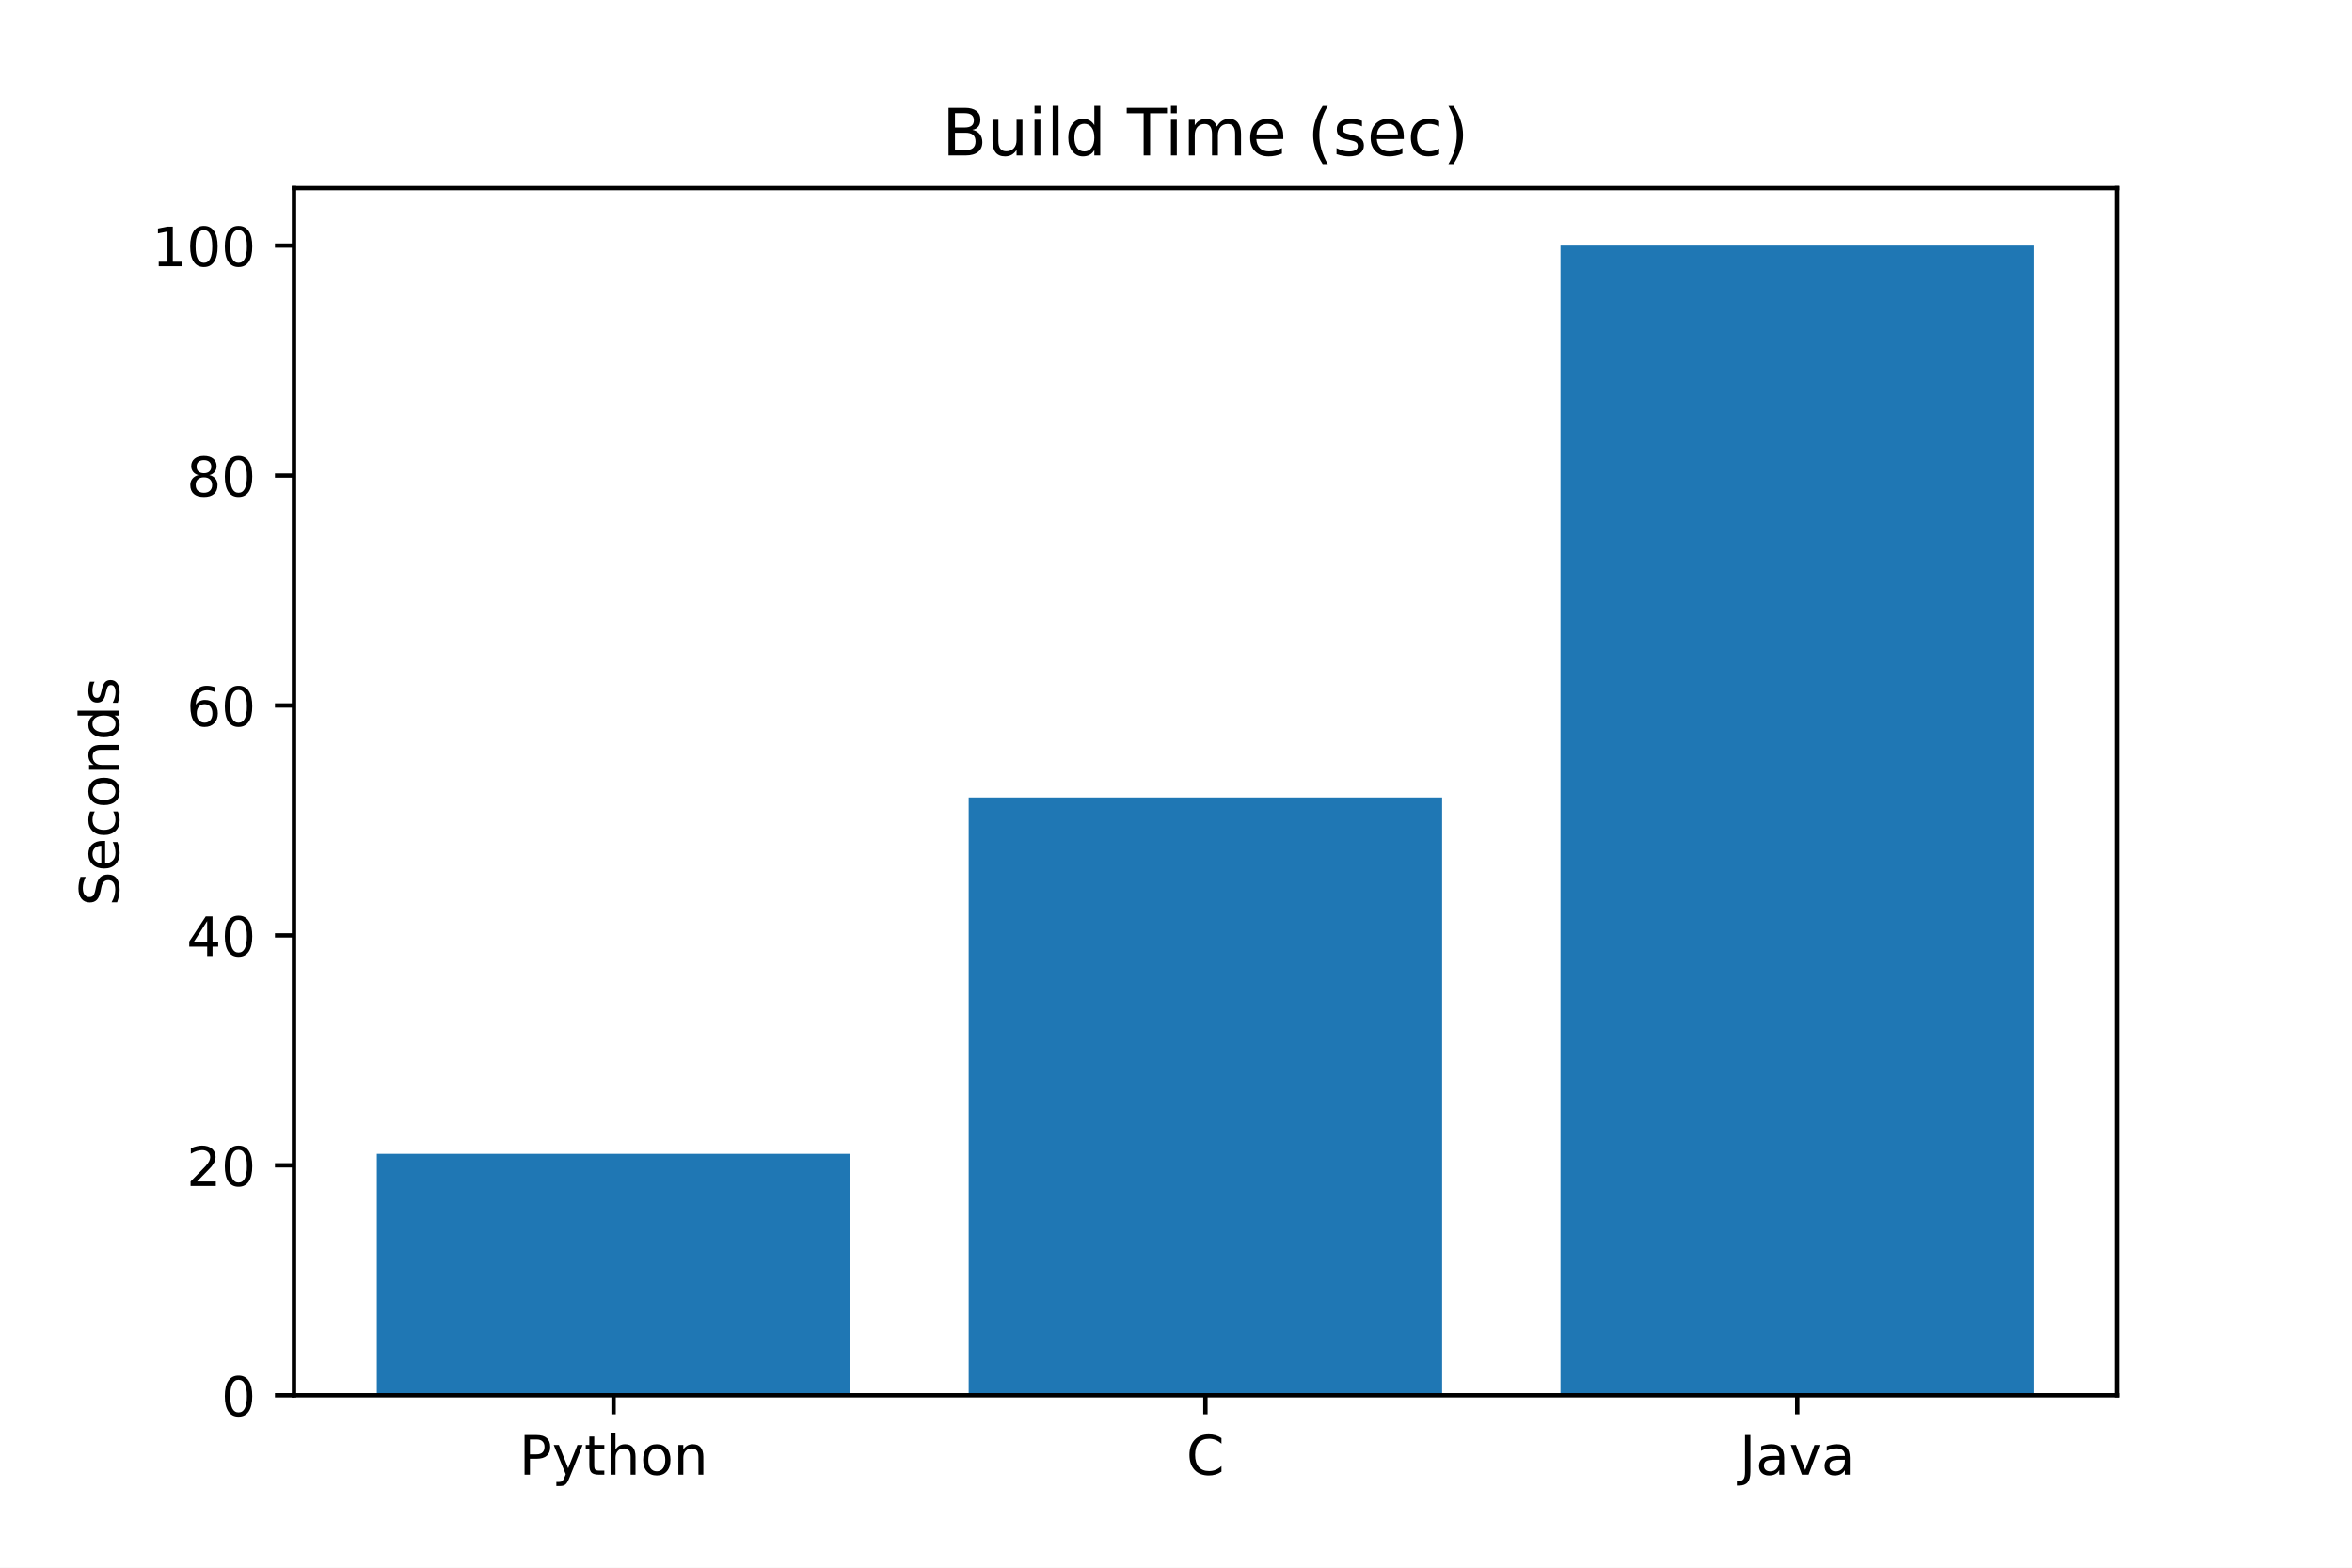
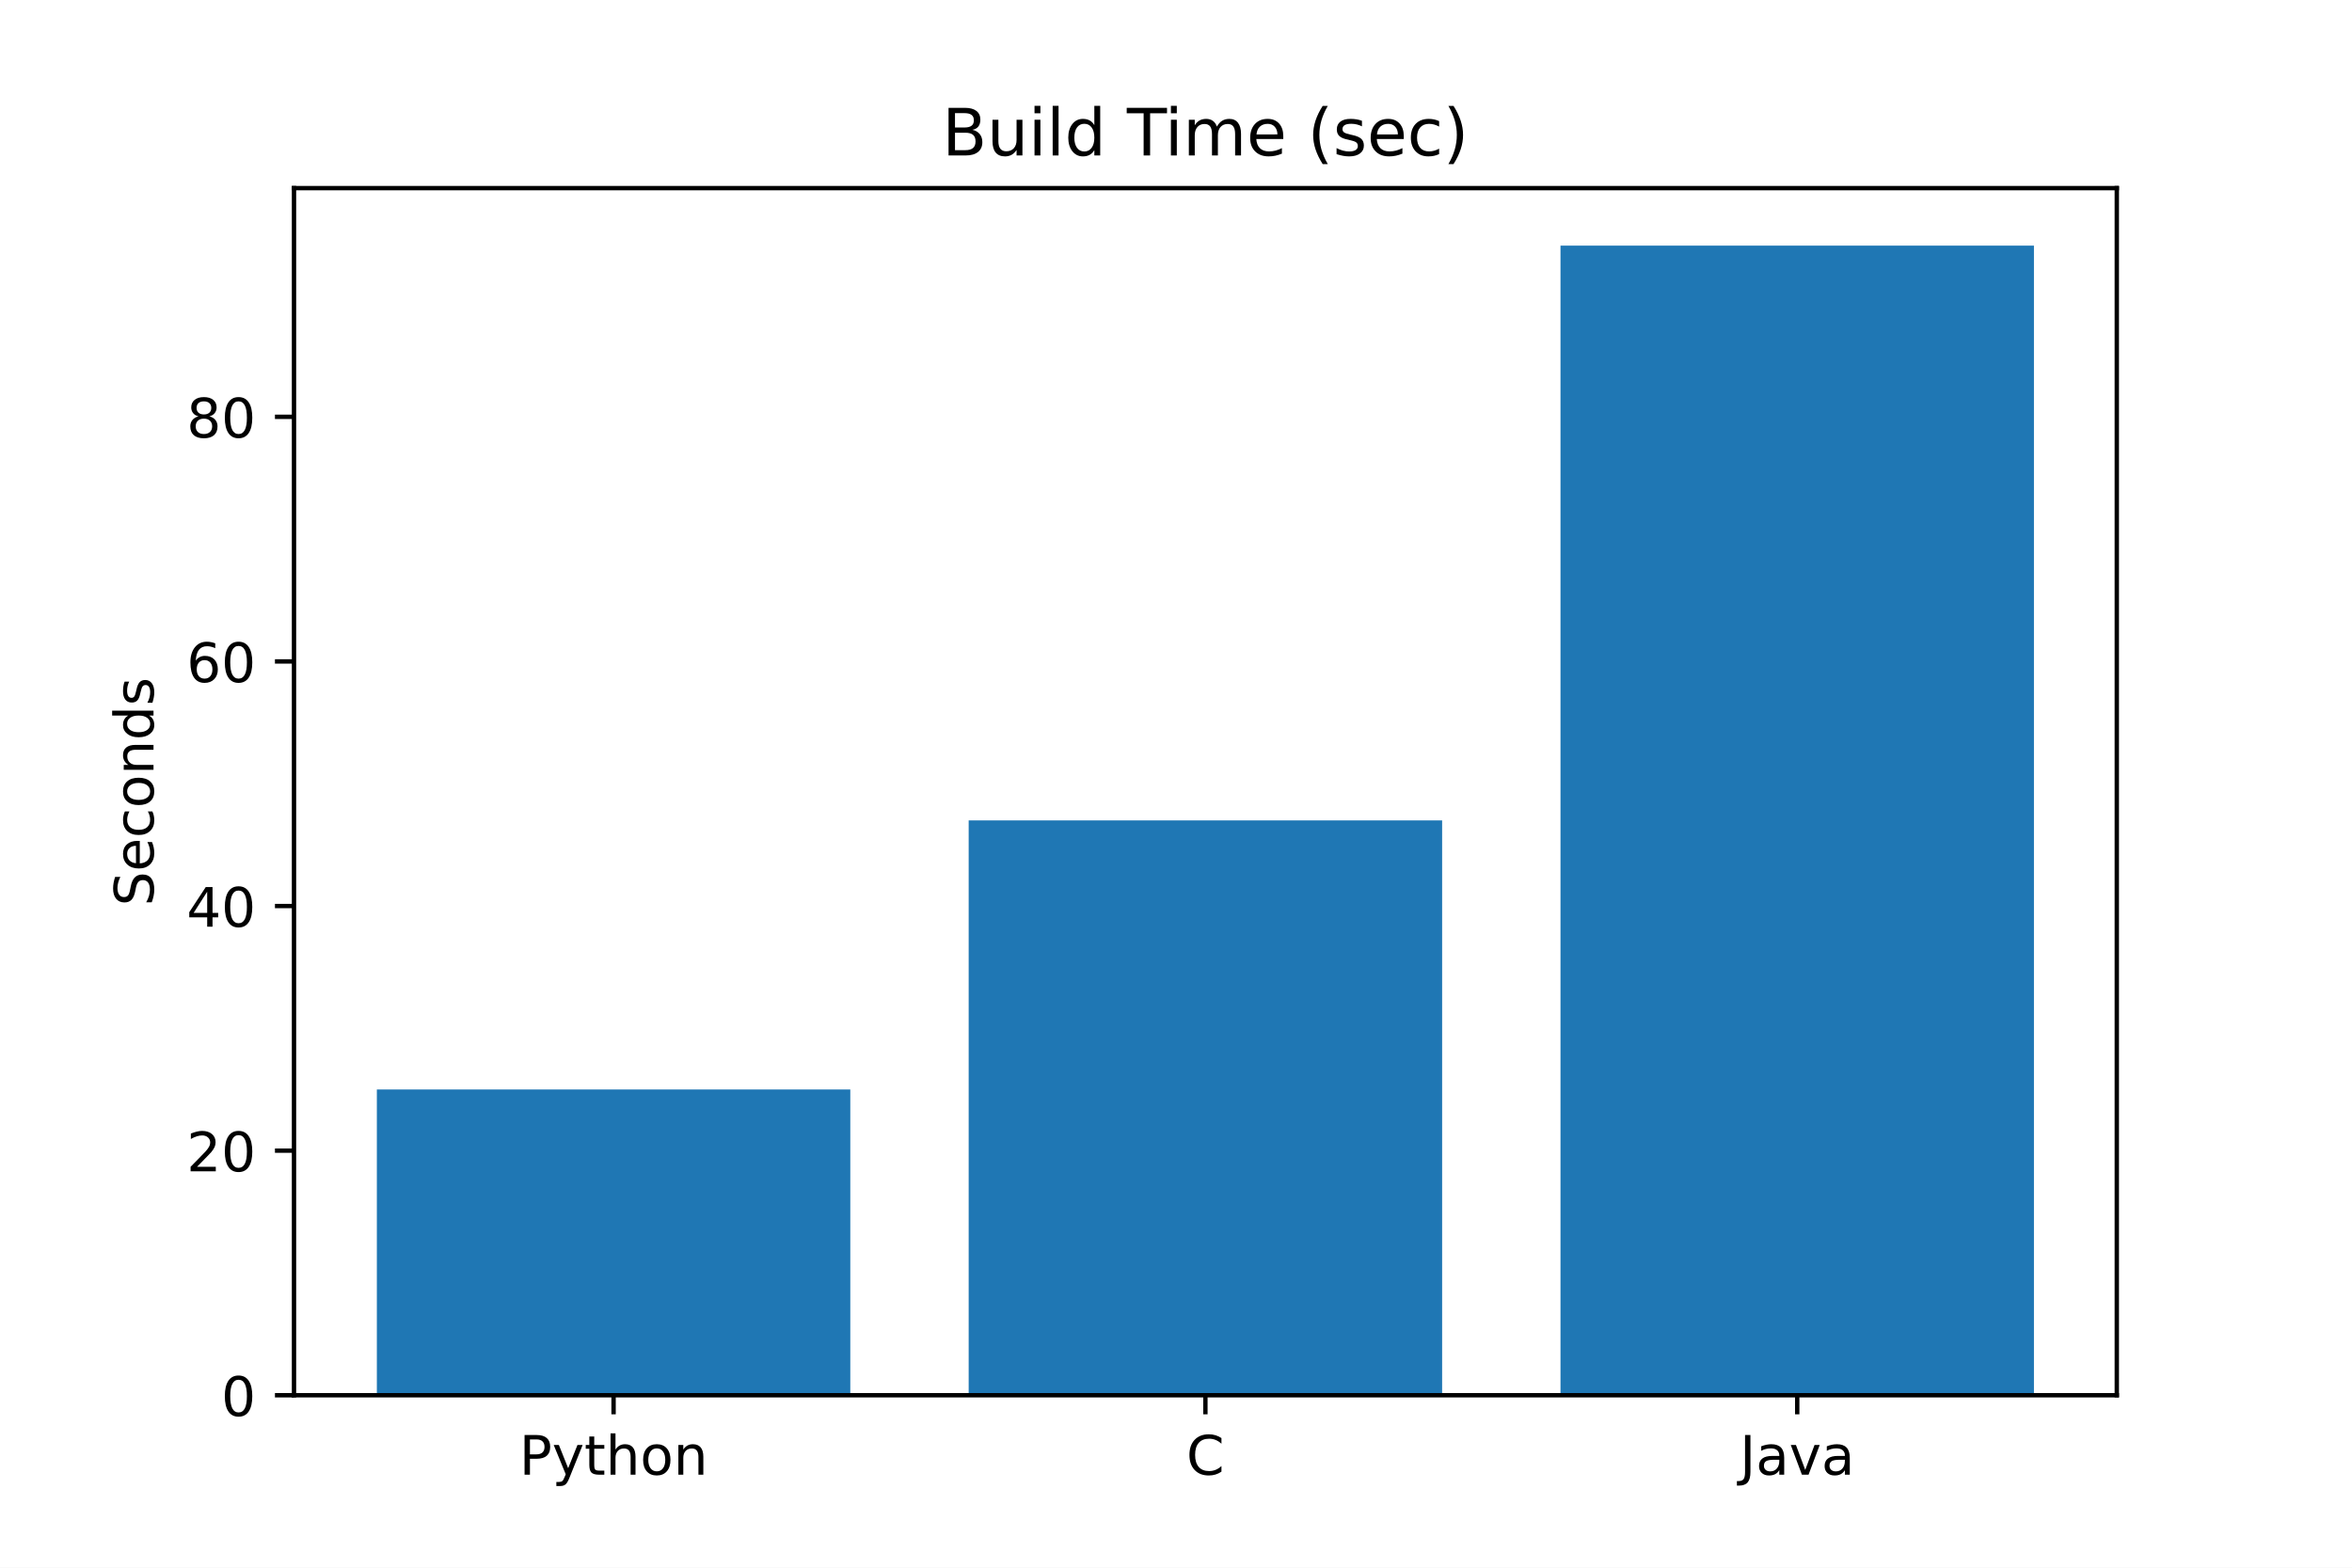
<svg xmlns="http://www.w3.org/2000/svg" xmlns:xlink="http://www.w3.org/1999/xlink" width="432pt" height="288pt" viewBox="0 0 432 288" version="1.1">
  <defs>
    <style type="text/css">*{stroke-linejoin: round; stroke-linecap: butt}</style>
  </defs>
  <g id="figure_1">
    <g id="patch_1">
      <path d="M 0 288  L 432 288  L 432 0  L 0 0  z " style="fill: #ffffff" />
    </g>
    <g id="axes_1">
      <g id="patch_2">
        <path d="M 54 256.32  L 388.8 256.32  L 388.8 34.56  L 54 34.56  z " style="fill: #ffffff" />
      </g>
      <g id="patch_3">
-         <path d="M 69.218 256.32  L 156.179 256.32  L 156.179 211.968  L 69.218 211.968  z " clip-path="url(#p21a060d3a2)" style="fill: #1f77b4" />
+         <path d="M 69.218 256.32  L 156.179 256.32  L 156.179 200.15  L 69.218 200.15  z " clip-path="url(#pd29f992430)" style="fill: #1f77b4" />
      </g>
      <g id="patch_4">
-         <path d="M 177.919 256.32  L 264.881 256.32  L 264.881 146.496  L 177.919 146.496  z " clip-path="url(#p21a060d3a2)" style="fill: #1f77b4" />
+         <path d="M 177.919 256.32  L 264.881 256.32  L 264.881 150.72  L 177.919 150.72  z " clip-path="url(#pd29f992430)" style="fill: #1f77b4" />
      </g>
      <g id="patch_5">
-         <path d="M 286.621 256.32  L 373.582 256.32  L 373.582 45.12  L 286.621 45.12  z " clip-path="url(#p21a060d3a2)" style="fill: #1f77b4" />
+         <path d="M 286.621 256.32  L 373.582 256.32  L 373.582 45.12  L 286.621 45.12  z " clip-path="url(#pd29f992430)" style="fill: #1f77b4" />
      </g>
      <g id="matplotlib.axis_1">
        <g id="xtick_1">
          <g id="line2d_1">
            <defs>
-               <path id="mbc05f1b9c3" d="M 0 0  L 0 3.5  " style="stroke: #000000; stroke-width: 0.8" />
+               <path id="m879b2a1066" d="M 0 0  L 0 3.5  " style="stroke: #000000; stroke-width: 0.8" />
            </defs>
            <g>
-               <use xlink:href="#mbc05f1b9c3" x="112.699" y="256.32" style="stroke: #000000; stroke-width: 0.8" />
+               <use xlink:href="#m879b2a1066" x="112.699" y="256.32" style="stroke: #000000; stroke-width: 0.8" />
            </g>
          </g>
          <g id="text_1">
            <g transform="translate(95.36745 270.9184) scale(0.1 -0.1)">
              <defs>
                <path id="DejaVuSans-50" d="M 1259 4147  L 1259 2394  L 2053 2394  Q 2494 2394 2734 2622  Q 2975 2850 2975 3272  Q 2975 3691 2734 3919  Q 2494 4147 2053 4147  L 1259 4147  z M 628 4666  L 2053 4666  Q 2838 4666 3239 4311  Q 3641 3956 3641 3272  Q 3641 2581 3239 2228  Q 2838 1875 2053 1875  L 1259 1875  L 1259 0  L 628 0  L 628 4666  z " transform="scale(0.015625)" />
                <path id="DejaVuSans-79" d="M 2059 -325  Q 1816 -950 1584 -1140  Q 1353 -1331 966 -1331  L 506 -1331  L 506 -850  L 844 -850  Q 1081 -850 1212 -737  Q 1344 -625 1503 -206  L 1606 56  L 191 3500  L 800 3500  L 1894 763  L 2988 3500  L 3597 3500  L 2059 -325  z " transform="scale(0.015625)" />
                <path id="DejaVuSans-74" d="M 1172 4494  L 1172 3500  L 2356 3500  L 2356 3053  L 1172 3053  L 1172 1153  Q 1172 725 1289 603  Q 1406 481 1766 481  L 2356 481  L 2356 0  L 1766 0  Q 1100 0 847 248  Q 594 497 594 1153  L 594 3053  L 172 3053  L 172 3500  L 594 3500  L 594 4494  L 1172 4494  z " transform="scale(0.015625)" />
                <path id="DejaVuSans-68" d="M 3513 2113  L 3513 0  L 2938 0  L 2938 2094  Q 2938 2591 2744 2837  Q 2550 3084 2163 3084  Q 1697 3084 1428 2787  Q 1159 2491 1159 1978  L 1159 0  L 581 0  L 581 4863  L 1159 4863  L 1159 2956  Q 1366 3272 1645 3428  Q 1925 3584 2291 3584  Q 2894 3584 3203 3211  Q 3513 2838 3513 2113  z " transform="scale(0.015625)" />
                <path id="DejaVuSans-6f" d="M 1959 3097  Q 1497 3097 1228 2736  Q 959 2375 959 1747  Q 959 1119 1226 758  Q 1494 397 1959 397  Q 2419 397 2687 759  Q 2956 1122 2956 1747  Q 2956 2369 2687 2733  Q 2419 3097 1959 3097  z M 1959 3584  Q 2709 3584 3137 3096  Q 3566 2609 3566 1747  Q 3566 888 3137 398  Q 2709 -91 1959 -91  Q 1206 -91 779 398  Q 353 888 353 1747  Q 353 2609 779 3096  Q 1206 3584 1959 3584  z " transform="scale(0.015625)" />
                <path id="DejaVuSans-6e" d="M 3513 2113  L 3513 0  L 2938 0  L 2938 2094  Q 2938 2591 2744 2837  Q 2550 3084 2163 3084  Q 1697 3084 1428 2787  Q 1159 2491 1159 1978  L 1159 0  L 581 0  L 581 3500  L 1159 3500  L 1159 2956  Q 1366 3272 1645 3428  Q 1925 3584 2291 3584  Q 2894 3584 3203 3211  Q 3513 2838 3513 2113  z " transform="scale(0.015625)" />
              </defs>
              <use xlink:href="#DejaVuSans-50" />
              <use xlink:href="#DejaVuSans-79" transform="translate(60.30273 0)" />
              <use xlink:href="#DejaVuSans-74" transform="translate(119.4824 0)" />
              <use xlink:href="#DejaVuSans-68" transform="translate(158.6914 0)" />
              <use xlink:href="#DejaVuSans-6f" transform="translate(222.0703 0)" />
              <use xlink:href="#DejaVuSans-6e" transform="translate(283.252 0)" />
            </g>
          </g>
        </g>
        <g id="xtick_2">
          <g id="line2d_2">
            <g>
-               <use xlink:href="#mbc05f1b9c3" x="221.4" y="256.32" style="stroke: #000000; stroke-width: 0.8" />
+               <use xlink:href="#m879b2a1066" x="221.4" y="256.32" style="stroke: #000000; stroke-width: 0.8" />
            </g>
          </g>
          <g id="text_2">
            <g transform="translate(217.9086 270.9184) scale(0.1 -0.1)">
              <defs>
                <path id="DejaVuSans-43" d="M 4122 4306  L 4122 3641  Q 3803 3938 3442 4084  Q 3081 4231 2675 4231  Q 1875 4231 1450 3742  Q 1025 3253 1025 2328  Q 1025 1406 1450 917  Q 1875 428 2675 428  Q 3081 428 3442 575  Q 3803 722 4122 1019  L 4122 359  Q 3791 134 3420 21  Q 3050 -91 2638 -91  Q 1578 -91 968 557  Q 359 1206 359 2328  Q 359 3453 968 4101  Q 1578 4750 2638 4750  Q 3056 4750 3426 4639  Q 3797 4528 4122 4306  z " transform="scale(0.015625)" />
              </defs>
              <use xlink:href="#DejaVuSans-43" />
            </g>
          </g>
        </g>
        <g id="xtick_3">
          <g id="line2d_3">
            <g>
-               <use xlink:href="#mbc05f1b9c3" x="330.101" y="256.32" style="stroke: #000000; stroke-width: 0.8" />
+               <use xlink:href="#m879b2a1066" x="330.101" y="256.32" style="stroke: #000000; stroke-width: 0.8" />
            </g>
          </g>
          <g id="text_3">
            <g transform="translate(319.5388 270.9184) scale(0.1 -0.1)">
              <defs>
                <path id="DejaVuSans-4a" d="M 628 4666  L 1259 4666  L 1259 325  Q 1259 -519 939 -900  Q 619 -1281 -91 -1281  L -331 -1281  L -331 -750  L -134 -750  Q 284 -750 456 -515  Q 628 -281 628 325  L 628 4666  z " transform="scale(0.015625)" />
                <path id="DejaVuSans-61" d="M 2194 1759  Q 1497 1759 1228 1600  Q 959 1441 959 1056  Q 959 750 1161 570  Q 1363 391 1709 391  Q 2188 391 2477 730  Q 2766 1069 2766 1631  L 2766 1759  L 2194 1759  z M 3341 1997  L 3341 0  L 2766 0  L 2766 531  Q 2569 213 2275 61  Q 1981 -91 1556 -91  Q 1019 -91 701 211  Q 384 513 384 1019  Q 384 1609 779 1909  Q 1175 2209 1959 2209  L 2766 2209  L 2766 2266  Q 2766 2663 2505 2880  Q 2244 3097 1772 3097  Q 1472 3097 1187 3025  Q 903 2953 641 2809  L 641 3341  Q 956 3463 1253 3523  Q 1550 3584 1831 3584  Q 2591 3584 2966 3190  Q 3341 2797 3341 1997  z " transform="scale(0.015625)" />
                <path id="DejaVuSans-76" d="M 191 3500  L 800 3500  L 1894 563  L 2988 3500  L 3597 3500  L 2284 0  L 1503 0  L 191 3500  z " transform="scale(0.015625)" />
              </defs>
              <use xlink:href="#DejaVuSans-4a" />
              <use xlink:href="#DejaVuSans-61" transform="translate(29.49219 0)" />
              <use xlink:href="#DejaVuSans-76" transform="translate(90.77148 0)" />
              <use xlink:href="#DejaVuSans-61" transform="translate(149.9512 0)" />
            </g>
          </g>
        </g>
      </g>
      <g id="matplotlib.axis_2">
        <g id="ytick_1">
          <g id="line2d_4">
            <defs>
-               <path id="m311542cb99" d="M 0 0  L -3.5 0  " style="stroke: #000000; stroke-width: 0.8" />
+               <path id="m456c002f08" d="M 0 0  L -3.5 0  " style="stroke: #000000; stroke-width: 0.8" />
            </defs>
            <g>
-               <use xlink:href="#m311542cb99" x="54" y="256.32" style="stroke: #000000; stroke-width: 0.8" />
+               <use xlink:href="#m456c002f08" x="54" y="256.32" style="stroke: #000000; stroke-width: 0.8" />
            </g>
          </g>
          <g id="text_4">
            <g transform="translate(40.6375 260.1192) scale(0.1 -0.1)">
              <defs>
                <path id="DejaVuSans-30" d="M 2034 4250  Q 1547 4250 1301 3770  Q 1056 3291 1056 2328  Q 1056 1369 1301 889  Q 1547 409 2034 409  Q 2525 409 2770 889  Q 3016 1369 3016 2328  Q 3016 3291 2770 3770  Q 2525 4250 2034 4250  z M 2034 4750  Q 2819 4750 3233 4129  Q 3647 3509 3647 2328  Q 3647 1150 3233 529  Q 2819 -91 2034 -91  Q 1250 -91 836 529  Q 422 1150 422 2328  Q 422 3509 836 4129  Q 1250 4750 2034 4750  z " transform="scale(0.015625)" />
              </defs>
              <use xlink:href="#DejaVuSans-30" />
            </g>
          </g>
        </g>
        <g id="ytick_2">
          <g id="line2d_5">
            <g>
-               <use xlink:href="#m311542cb99" x="54" y="214.08" style="stroke: #000000; stroke-width: 0.8" />
+               <use xlink:href="#m456c002f08" x="54" y="211.384" style="stroke: #000000; stroke-width: 0.8" />
            </g>
          </g>
          <g id="text_5">
-             <g transform="translate(34.275 217.8792) scale(0.1 -0.1)">
+             <g transform="translate(34.275 215.183) scale(0.1 -0.1)">
              <defs>
                <path id="DejaVuSans-32" d="M 1228 531  L 3431 531  L 3431 0  L 469 0  L 469 531  Q 828 903 1448 1529  Q 2069 2156 2228 2338  Q 2531 2678 2651 2914  Q 2772 3150 2772 3378  Q 2772 3750 2511 3984  Q 2250 4219 1831 4219  Q 1534 4219 1204 4116  Q 875 4013 500 3803  L 500 4441  Q 881 4594 1212 4672  Q 1544 4750 1819 4750  Q 2544 4750 2975 4387  Q 3406 4025 3406 3419  Q 3406 3131 3298 2873  Q 3191 2616 2906 2266  Q 2828 2175 2409 1742  Q 1991 1309 1228 531  z " transform="scale(0.015625)" />
              </defs>
              <use xlink:href="#DejaVuSans-32" />
              <use xlink:href="#DejaVuSans-30" transform="translate(63.62305 0)" />
            </g>
          </g>
        </g>
        <g id="ytick_3">
          <g id="line2d_6">
            <g>
-               <use xlink:href="#m311542cb99" x="54" y="171.84" style="stroke: #000000; stroke-width: 0.8" />
+               <use xlink:href="#m456c002f08" x="54" y="166.448" style="stroke: #000000; stroke-width: 0.8" />
            </g>
          </g>
          <g id="text_6">
-             <g transform="translate(34.275 175.6392) scale(0.1 -0.1)">
+             <g transform="translate(34.275 170.2469) scale(0.1 -0.1)">
              <defs>
                <path id="DejaVuSans-34" d="M 2419 4116  L 825 1625  L 2419 1625  L 2419 4116  z M 2253 4666  L 3047 4666  L 3047 1625  L 3713 1625  L 3713 1100  L 3047 1100  L 3047 0  L 2419 0  L 2419 1100  L 313 1100  L 313 1709  L 2253 4666  z " transform="scale(0.015625)" />
              </defs>
              <use xlink:href="#DejaVuSans-34" />
              <use xlink:href="#DejaVuSans-30" transform="translate(63.62305 0)" />
            </g>
          </g>
        </g>
        <g id="ytick_4">
          <g id="line2d_7">
            <g>
-               <use xlink:href="#m311542cb99" x="54" y="129.6" style="stroke: #000000; stroke-width: 0.8" />
+               <use xlink:href="#m456c002f08" x="54" y="121.511" style="stroke: #000000; stroke-width: 0.8" />
            </g>
          </g>
          <g id="text_7">
-             <g transform="translate(34.275 133.3992) scale(0.1 -0.1)">
+             <g transform="translate(34.275 125.3107) scale(0.1 -0.1)">
              <defs>
                <path id="DejaVuSans-36" d="M 2113 2584  Q 1688 2584 1439 2293  Q 1191 2003 1191 1497  Q 1191 994 1439 701  Q 1688 409 2113 409  Q 2538 409 2786 701  Q 3034 994 3034 1497  Q 3034 2003 2786 2293  Q 2538 2584 2113 2584  z M 3366 4563  L 3366 3988  Q 3128 4100 2886 4159  Q 2644 4219 2406 4219  Q 1781 4219 1451 3797  Q 1122 3375 1075 2522  Q 1259 2794 1537 2939  Q 1816 3084 2150 3084  Q 2853 3084 3261 2657  Q 3669 2231 3669 1497  Q 3669 778 3244 343  Q 2819 -91 2113 -91  Q 1303 -91 875 529  Q 447 1150 447 2328  Q 447 3434 972 4092  Q 1497 4750 2381 4750  Q 2619 4750 2861 4703  Q 3103 4656 3366 4563  z " transform="scale(0.015625)" />
              </defs>
              <use xlink:href="#DejaVuSans-36" />
              <use xlink:href="#DejaVuSans-30" transform="translate(63.62305 0)" />
            </g>
          </g>
        </g>
        <g id="ytick_5">
          <g id="line2d_8">
            <g>
-               <use xlink:href="#m311542cb99" x="54" y="87.36" style="stroke: #000000; stroke-width: 0.8" />
+               <use xlink:href="#m456c002f08" x="54" y="76.575" style="stroke: #000000; stroke-width: 0.8" />
            </g>
          </g>
          <g id="text_8">
-             <g transform="translate(34.275 91.15922) scale(0.1 -0.1)">
+             <g transform="translate(34.275 80.37454) scale(0.1 -0.1)">
              <defs>
                <path id="DejaVuSans-38" d="M 2034 2216  Q 1584 2216 1326 1975  Q 1069 1734 1069 1313  Q 1069 891 1326 650  Q 1584 409 2034 409  Q 2484 409 2743 651  Q 3003 894 3003 1313  Q 3003 1734 2745 1975  Q 2488 2216 2034 2216  z M 1403 2484  Q 997 2584 770 2862  Q 544 3141 544 3541  Q 544 4100 942 4425  Q 1341 4750 2034 4750  Q 2731 4750 3128 4425  Q 3525 4100 3525 3541  Q 3525 3141 3298 2862  Q 3072 2584 2669 2484  Q 3125 2378 3379 2068  Q 3634 1759 3634 1313  Q 3634 634 3220 271  Q 2806 -91 2034 -91  Q 1263 -91 848 271  Q 434 634 434 1313  Q 434 1759 690 2068  Q 947 2378 1403 2484  z M 1172 3481  Q 1172 3119 1398 2916  Q 1625 2713 2034 2713  Q 2441 2713 2670 2916  Q 2900 3119 2900 3481  Q 2900 3844 2670 4047  Q 2441 4250 2034 4250  Q 1625 4250 1398 4047  Q 1172 3844 1172 3481  z " transform="scale(0.015625)" />
              </defs>
              <use xlink:href="#DejaVuSans-38" />
              <use xlink:href="#DejaVuSans-30" transform="translate(63.62305 0)" />
            </g>
          </g>
        </g>
-         <g id="ytick_6">
-           <g id="line2d_9">
-             <g>
-               <use xlink:href="#m311542cb99" x="54" y="45.12" style="stroke: #000000; stroke-width: 0.8" />
-             </g>
-           </g>
-           <g id="text_9">
-             <g transform="translate(27.9125 48.91922) scale(0.1 -0.1)">
-               <defs>
-                 <path id="DejaVuSans-31" d="M 794 531  L 1825 531  L 1825 4091  L 703 3866  L 703 4441  L 1819 4666  L 2450 4666  L 2450 531  L 3481 531  L 3481 0  L 794 0  L 794 531  z " transform="scale(0.015625)" />
-               </defs>
-               <use xlink:href="#DejaVuSans-31" />
-               <use xlink:href="#DejaVuSans-30" transform="translate(63.62305 0)" />
-               <use xlink:href="#DejaVuSans-30" transform="translate(127.2461 0)" />
-             </g>
-           </g>
-         </g>
-         <g id="text_10">
-           <g transform="translate(21.83281 166.447) rotate(-90) scale(0.1 -0.1)">
+         <g id="text_9">
+           <g transform="translate(28.19531 166.447) rotate(-90) scale(0.1 -0.1)">
            <defs>
              <path id="DejaVuSans-53" d="M 3425 4513  L 3425 3897  Q 3066 4069 2747 4153  Q 2428 4238 2131 4238  Q 1616 4238 1336 4038  Q 1056 3838 1056 3469  Q 1056 3159 1242 3001  Q 1428 2844 1947 2747  L 2328 2669  Q 3034 2534 3370 2195  Q 3706 1856 3706 1288  Q 3706 609 3251 259  Q 2797 -91 1919 -91  Q 1588 -91 1214 -16  Q 841 59 441 206  L 441 856  Q 825 641 1194 531  Q 1563 422 1919 422  Q 2459 422 2753 634  Q 3047 847 3047 1241  Q 3047 1584 2836 1778  Q 2625 1972 2144 2069  L 1759 2144  Q 1053 2284 737 2584  Q 422 2884 422 3419  Q 422 4038 858 4394  Q 1294 4750 2059 4750  Q 2388 4750 2728 4690  Q 3069 4631 3425 4513  z " transform="scale(0.015625)" />
              <path id="DejaVuSans-65" d="M 3597 1894  L 3597 1613  L 953 1613  Q 991 1019 1311 708  Q 1631 397 2203 397  Q 2534 397 2845 478  Q 3156 559 3463 722  L 3463 178  Q 3153 47 2828 -22  Q 2503 -91 2169 -91  Q 1331 -91 842 396  Q 353 884 353 1716  Q 353 2575 817 3079  Q 1281 3584 2069 3584  Q 2775 3584 3186 3129  Q 3597 2675 3597 1894  z M 3022 2063  Q 3016 2534 2758 2815  Q 2500 3097 2075 3097  Q 1594 3097 1305 2825  Q 1016 2553 972 2059  L 3022 2063  z " transform="scale(0.015625)" />
              <path id="DejaVuSans-63" d="M 3122 3366  L 3122 2828  Q 2878 2963 2633 3030  Q 2388 3097 2138 3097  Q 1578 3097 1268 2742  Q 959 2388 959 1747  Q 959 1106 1268 751  Q 1578 397 2138 397  Q 2388 397 2633 464  Q 2878 531 3122 666  L 3122 134  Q 2881 22 2623 -34  Q 2366 -91 2075 -91  Q 1284 -91 818 406  Q 353 903 353 1747  Q 353 2603 823 3093  Q 1294 3584 2113 3584  Q 2378 3584 2631 3529  Q 2884 3475 3122 3366  z " transform="scale(0.015625)" />
              <path id="DejaVuSans-64" d="M 2906 2969  L 2906 4863  L 3481 4863  L 3481 0  L 2906 0  L 2906 525  Q 2725 213 2448 61  Q 2172 -91 1784 -91  Q 1150 -91 751 415  Q 353 922 353 1747  Q 353 2572 751 3078  Q 1150 3584 1784 3584  Q 2172 3584 2448 3432  Q 2725 3281 2906 2969  z M 947 1747  Q 947 1113 1208 752  Q 1469 391 1925 391  Q 2381 391 2643 752  Q 2906 1113 2906 1747  Q 2906 2381 2643 2742  Q 2381 3103 1925 3103  Q 1469 3103 1208 2742  Q 947 2381 947 1747  z " transform="scale(0.015625)" />
              <path id="DejaVuSans-73" d="M 2834 3397  L 2834 2853  Q 2591 2978 2328 3040  Q 2066 3103 1784 3103  Q 1356 3103 1142 2972  Q 928 2841 928 2578  Q 928 2378 1081 2264  Q 1234 2150 1697 2047  L 1894 2003  Q 2506 1872 2764 1633  Q 3022 1394 3022 966  Q 3022 478 2636 193  Q 2250 -91 1575 -91  Q 1294 -91 989 -36  Q 684 19 347 128  L 347 722  Q 666 556 975 473  Q 1284 391 1588 391  Q 1994 391 2212 530  Q 2431 669 2431 922  Q 2431 1156 2273 1281  Q 2116 1406 1581 1522  L 1381 1569  Q 847 1681 609 1914  Q 372 2147 372 2553  Q 372 3047 722 3315  Q 1072 3584 1716 3584  Q 2034 3584 2315 3537  Q 2597 3491 2834 3397  z " transform="scale(0.015625)" />
            </defs>
            <use xlink:href="#DejaVuSans-53" />
            <use xlink:href="#DejaVuSans-65" transform="translate(63.47656 0)" />
            <use xlink:href="#DejaVuSans-63" transform="translate(125 0)" />
            <use xlink:href="#DejaVuSans-6f" transform="translate(179.9805 0)" />
            <use xlink:href="#DejaVuSans-6e" transform="translate(241.1621 0)" />
            <use xlink:href="#DejaVuSans-64" transform="translate(304.541 0)" />
            <use xlink:href="#DejaVuSans-73" transform="translate(368.0176 0)" />
          </g>
        </g>
      </g>
      <g id="patch_6">
        <path d="M 54 256.32  L 54 34.56  " style="fill: none; stroke: #000000; stroke-width: 0.8; stroke-linejoin: miter; stroke-linecap: square" />
      </g>
      <g id="patch_7">
        <path d="M 388.8 256.32  L 388.8 34.56  " style="fill: none; stroke: #000000; stroke-width: 0.8; stroke-linejoin: miter; stroke-linecap: square" />
      </g>
      <g id="patch_8">
        <path d="M 54 256.32  L 388.8 256.32  " style="fill: none; stroke: #000000; stroke-width: 0.8; stroke-linejoin: miter; stroke-linecap: square" />
      </g>
      <g id="patch_9">
        <path d="M 54 34.56  L 388.8 34.56  " style="fill: none; stroke: #000000; stroke-width: 0.8; stroke-linejoin: miter; stroke-linecap: square" />
      </g>
-       <g id="text_11">
+       <g id="text_10">
        <g transform="translate(173.0456 28.56) scale(0.12 -0.12)">
          <defs>
            <path id="DejaVuSans-42" d="M 1259 2228  L 1259 519  L 2272 519  Q 2781 519 3026 730  Q 3272 941 3272 1375  Q 3272 1813 3026 2020  Q 2781 2228 2272 2228  L 1259 2228  z M 1259 4147  L 1259 2741  L 2194 2741  Q 2656 2741 2882 2914  Q 3109 3088 3109 3444  Q 3109 3797 2882 3972  Q 2656 4147 2194 4147  L 1259 4147  z M 628 4666  L 2241 4666  Q 2963 4666 3353 4366  Q 3744 4066 3744 3513  Q 3744 3084 3544 2831  Q 3344 2578 2956 2516  Q 3422 2416 3680 2098  Q 3938 1781 3938 1306  Q 3938 681 3513 340  Q 3088 0 2303 0  L 628 0  L 628 4666  z " transform="scale(0.015625)" />
            <path id="DejaVuSans-75" d="M 544 1381  L 544 3500  L 1119 3500  L 1119 1403  Q 1119 906 1312 657  Q 1506 409 1894 409  Q 2359 409 2629 706  Q 2900 1003 2900 1516  L 2900 3500  L 3475 3500  L 3475 0  L 2900 0  L 2900 538  Q 2691 219 2414 64  Q 2138 -91 1772 -91  Q 1169 -91 856 284  Q 544 659 544 1381  z M 1991 3584  L 1991 3584  z " transform="scale(0.015625)" />
            <path id="DejaVuSans-69" d="M 603 3500  L 1178 3500  L 1178 0  L 603 0  L 603 3500  z M 603 4863  L 1178 4863  L 1178 4134  L 603 4134  L 603 4863  z " transform="scale(0.015625)" />
            <path id="DejaVuSans-6c" d="M 603 4863  L 1178 4863  L 1178 0  L 603 0  L 603 4863  z " transform="scale(0.015625)" />
            <path id="DejaVuSans-20" transform="scale(0.015625)" />
            <path id="DejaVuSans-54" d="M -19 4666  L 3928 4666  L 3928 4134  L 2272 4134  L 2272 0  L 1638 0  L 1638 4134  L -19 4134  L -19 4666  z " transform="scale(0.015625)" />
            <path id="DejaVuSans-6d" d="M 3328 2828  Q 3544 3216 3844 3400  Q 4144 3584 4550 3584  Q 5097 3584 5394 3201  Q 5691 2819 5691 2113  L 5691 0  L 5113 0  L 5113 2094  Q 5113 2597 4934 2840  Q 4756 3084 4391 3084  Q 3944 3084 3684 2787  Q 3425 2491 3425 1978  L 3425 0  L 2847 0  L 2847 2094  Q 2847 2600 2669 2842  Q 2491 3084 2119 3084  Q 1678 3084 1418 2786  Q 1159 2488 1159 1978  L 1159 0  L 581 0  L 581 3500  L 1159 3500  L 1159 2956  Q 1356 3278 1631 3431  Q 1906 3584 2284 3584  Q 2666 3584 2933 3390  Q 3200 3197 3328 2828  z " transform="scale(0.015625)" />
            <path id="DejaVuSans-28" d="M 1984 4856  Q 1566 4138 1362 3434  Q 1159 2731 1159 2009  Q 1159 1288 1364 580  Q 1569 -128 1984 -844  L 1484 -844  Q 1016 -109 783 600  Q 550 1309 550 2009  Q 550 2706 781 3412  Q 1013 4119 1484 4856  L 1984 4856  z " transform="scale(0.015625)" />
            <path id="DejaVuSans-29" d="M 513 4856  L 1013 4856  Q 1481 4119 1714 3412  Q 1947 2706 1947 2009  Q 1947 1309 1714 600  Q 1481 -109 1013 -844  L 513 -844  Q 928 -128 1133 580  Q 1338 1288 1338 2009  Q 1338 2731 1133 3434  Q 928 4138 513 4856  z " transform="scale(0.015625)" />
          </defs>
          <use xlink:href="#DejaVuSans-42" />
          <use xlink:href="#DejaVuSans-75" transform="translate(68.60352 0)" />
          <use xlink:href="#DejaVuSans-69" transform="translate(131.9824 0)" />
          <use xlink:href="#DejaVuSans-6c" transform="translate(159.7656 0)" />
          <use xlink:href="#DejaVuSans-64" transform="translate(187.5488 0)" />
          <use xlink:href="#DejaVuSans-20" transform="translate(251.0254 0)" />
          <use xlink:href="#DejaVuSans-54" transform="translate(282.8125 0)" />
          <use xlink:href="#DejaVuSans-69" transform="translate(340.7715 0)" />
          <use xlink:href="#DejaVuSans-6d" transform="translate(368.5547 0)" />
          <use xlink:href="#DejaVuSans-65" transform="translate(465.9668 0)" />
          <use xlink:href="#DejaVuSans-20" transform="translate(527.4902 0)" />
          <use xlink:href="#DejaVuSans-28" transform="translate(559.2773 0)" />
          <use xlink:href="#DejaVuSans-73" transform="translate(598.291 0)" />
          <use xlink:href="#DejaVuSans-65" transform="translate(650.3906 0)" />
          <use xlink:href="#DejaVuSans-63" transform="translate(711.9141 0)" />
          <use xlink:href="#DejaVuSans-29" transform="translate(766.8945 0)" />
        </g>
      </g>
    </g>
  </g>
  <defs>
-     <clipPath id="p21a060d3a2">
+     <clipPath id="pd29f992430">
      <rect x="54" y="34.56" width="334.8" height="221.76" />
    </clipPath>
  </defs>
</svg>
